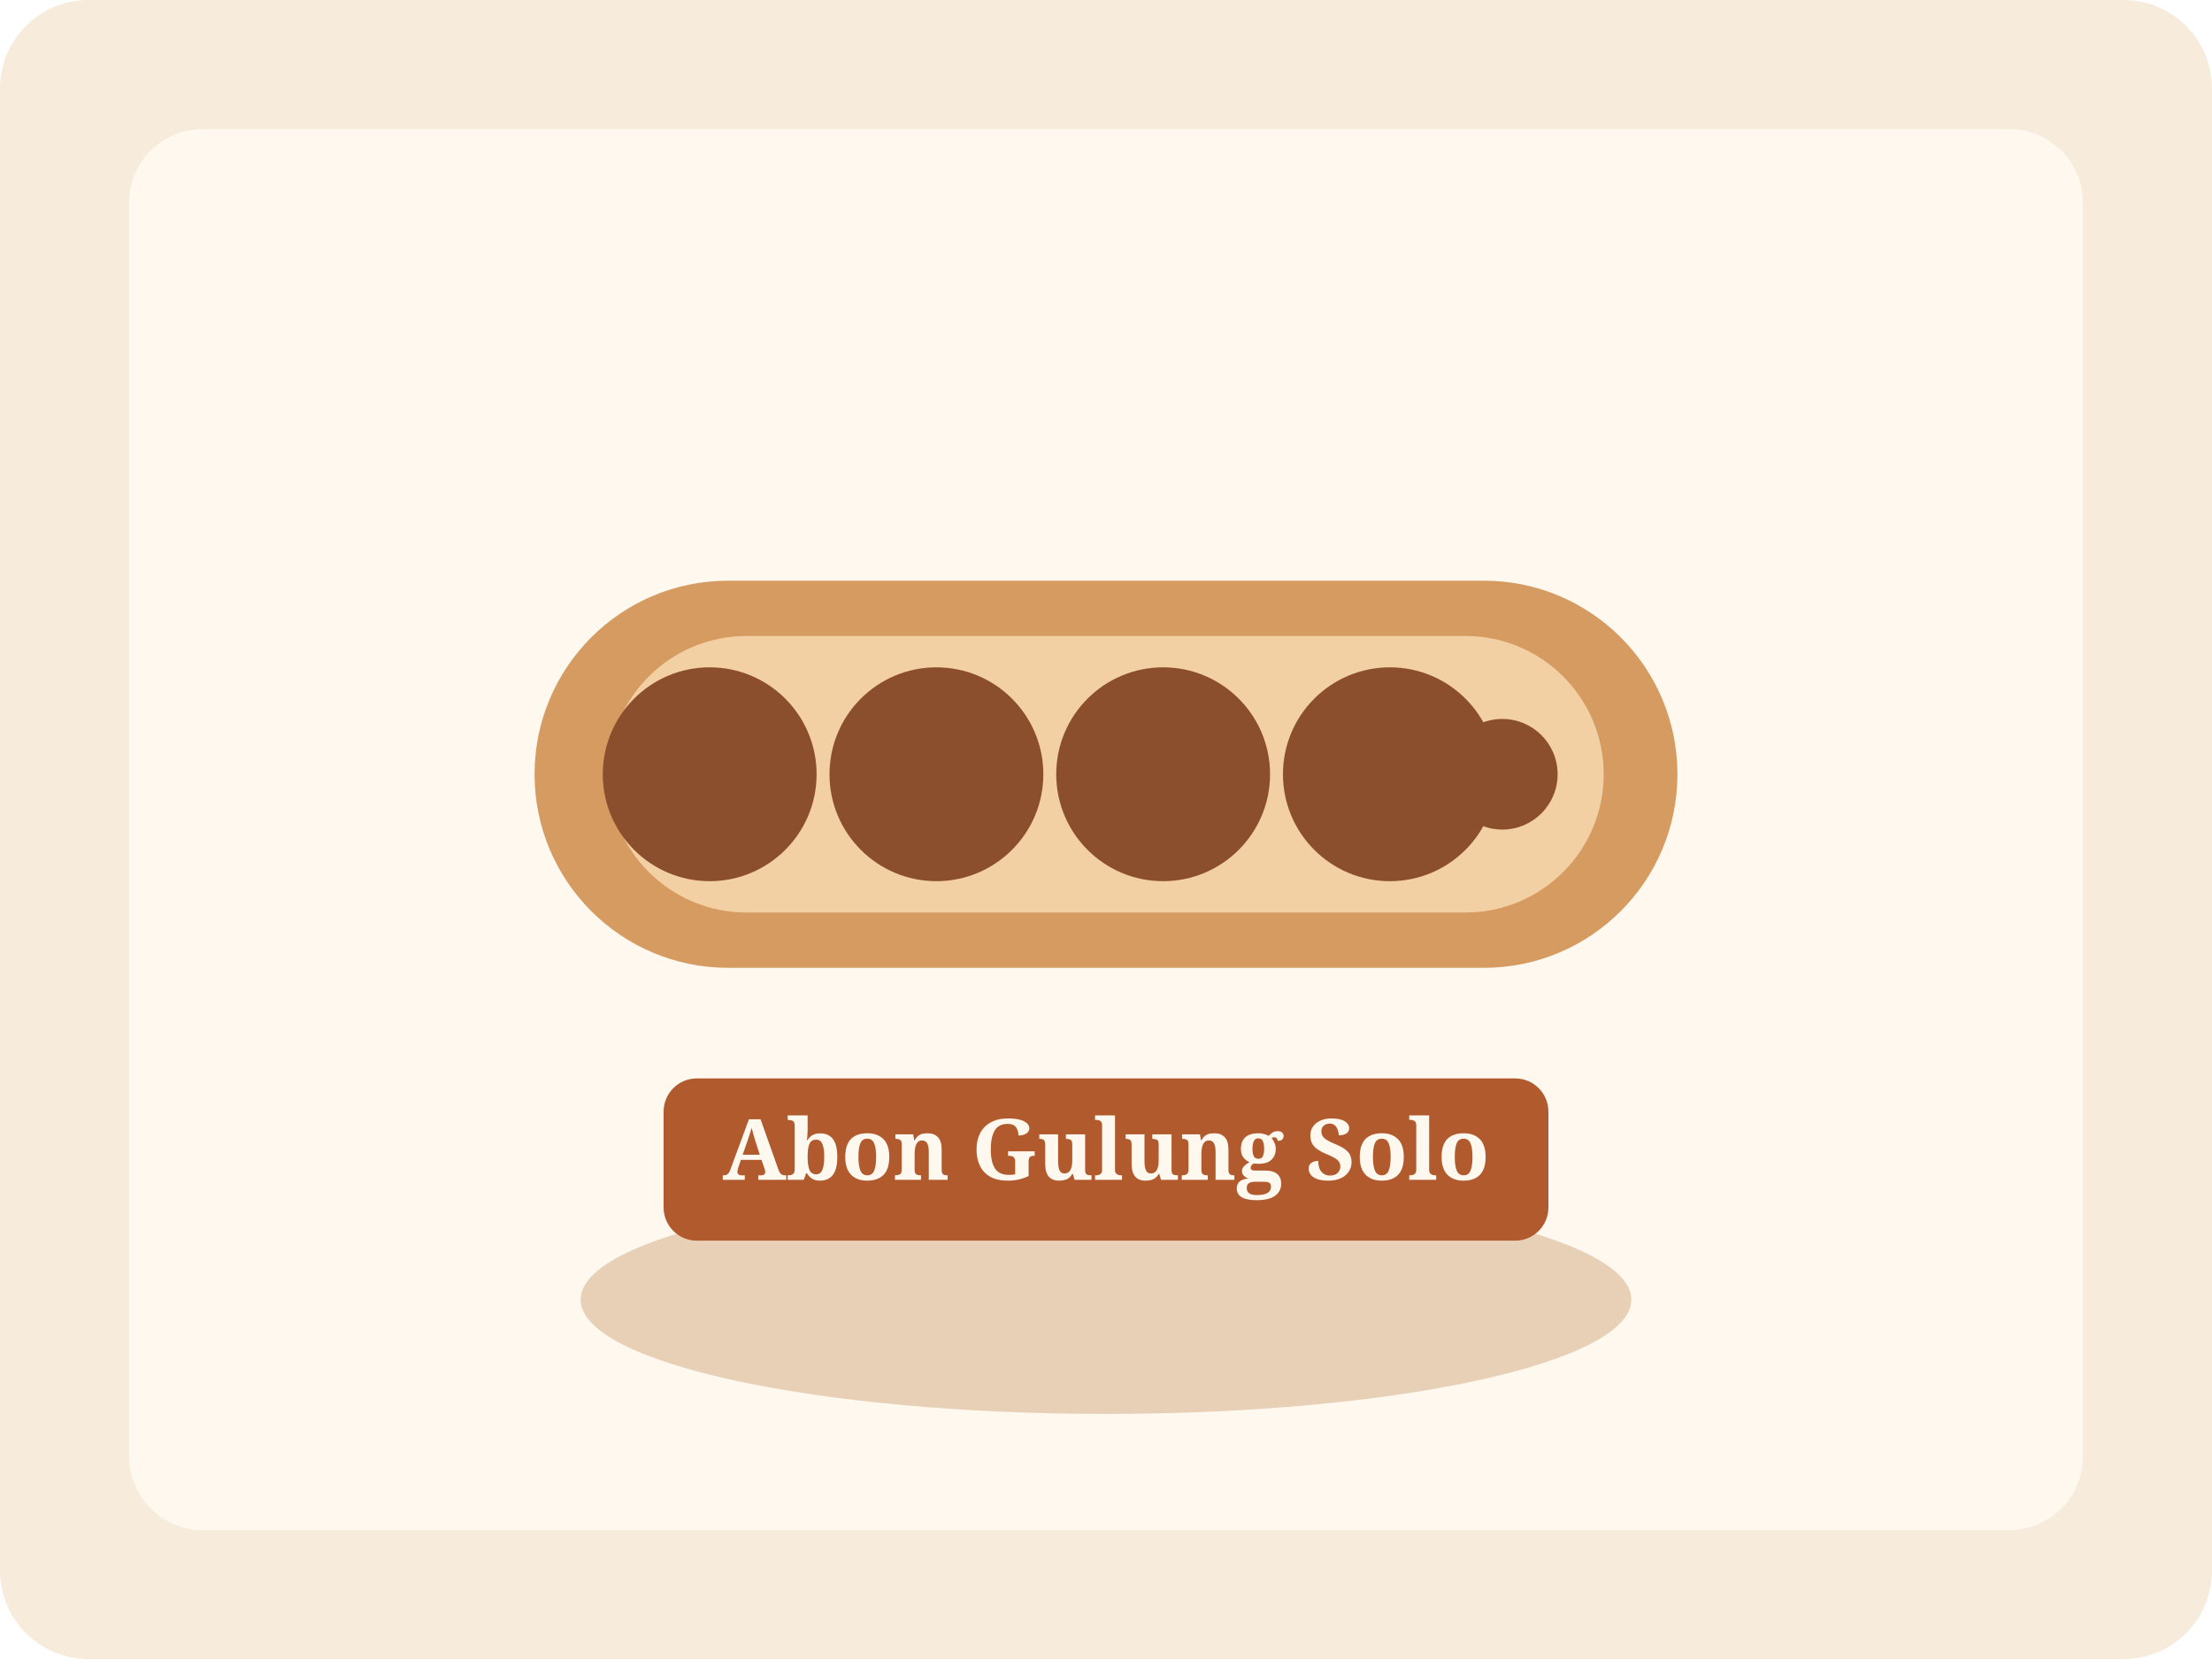
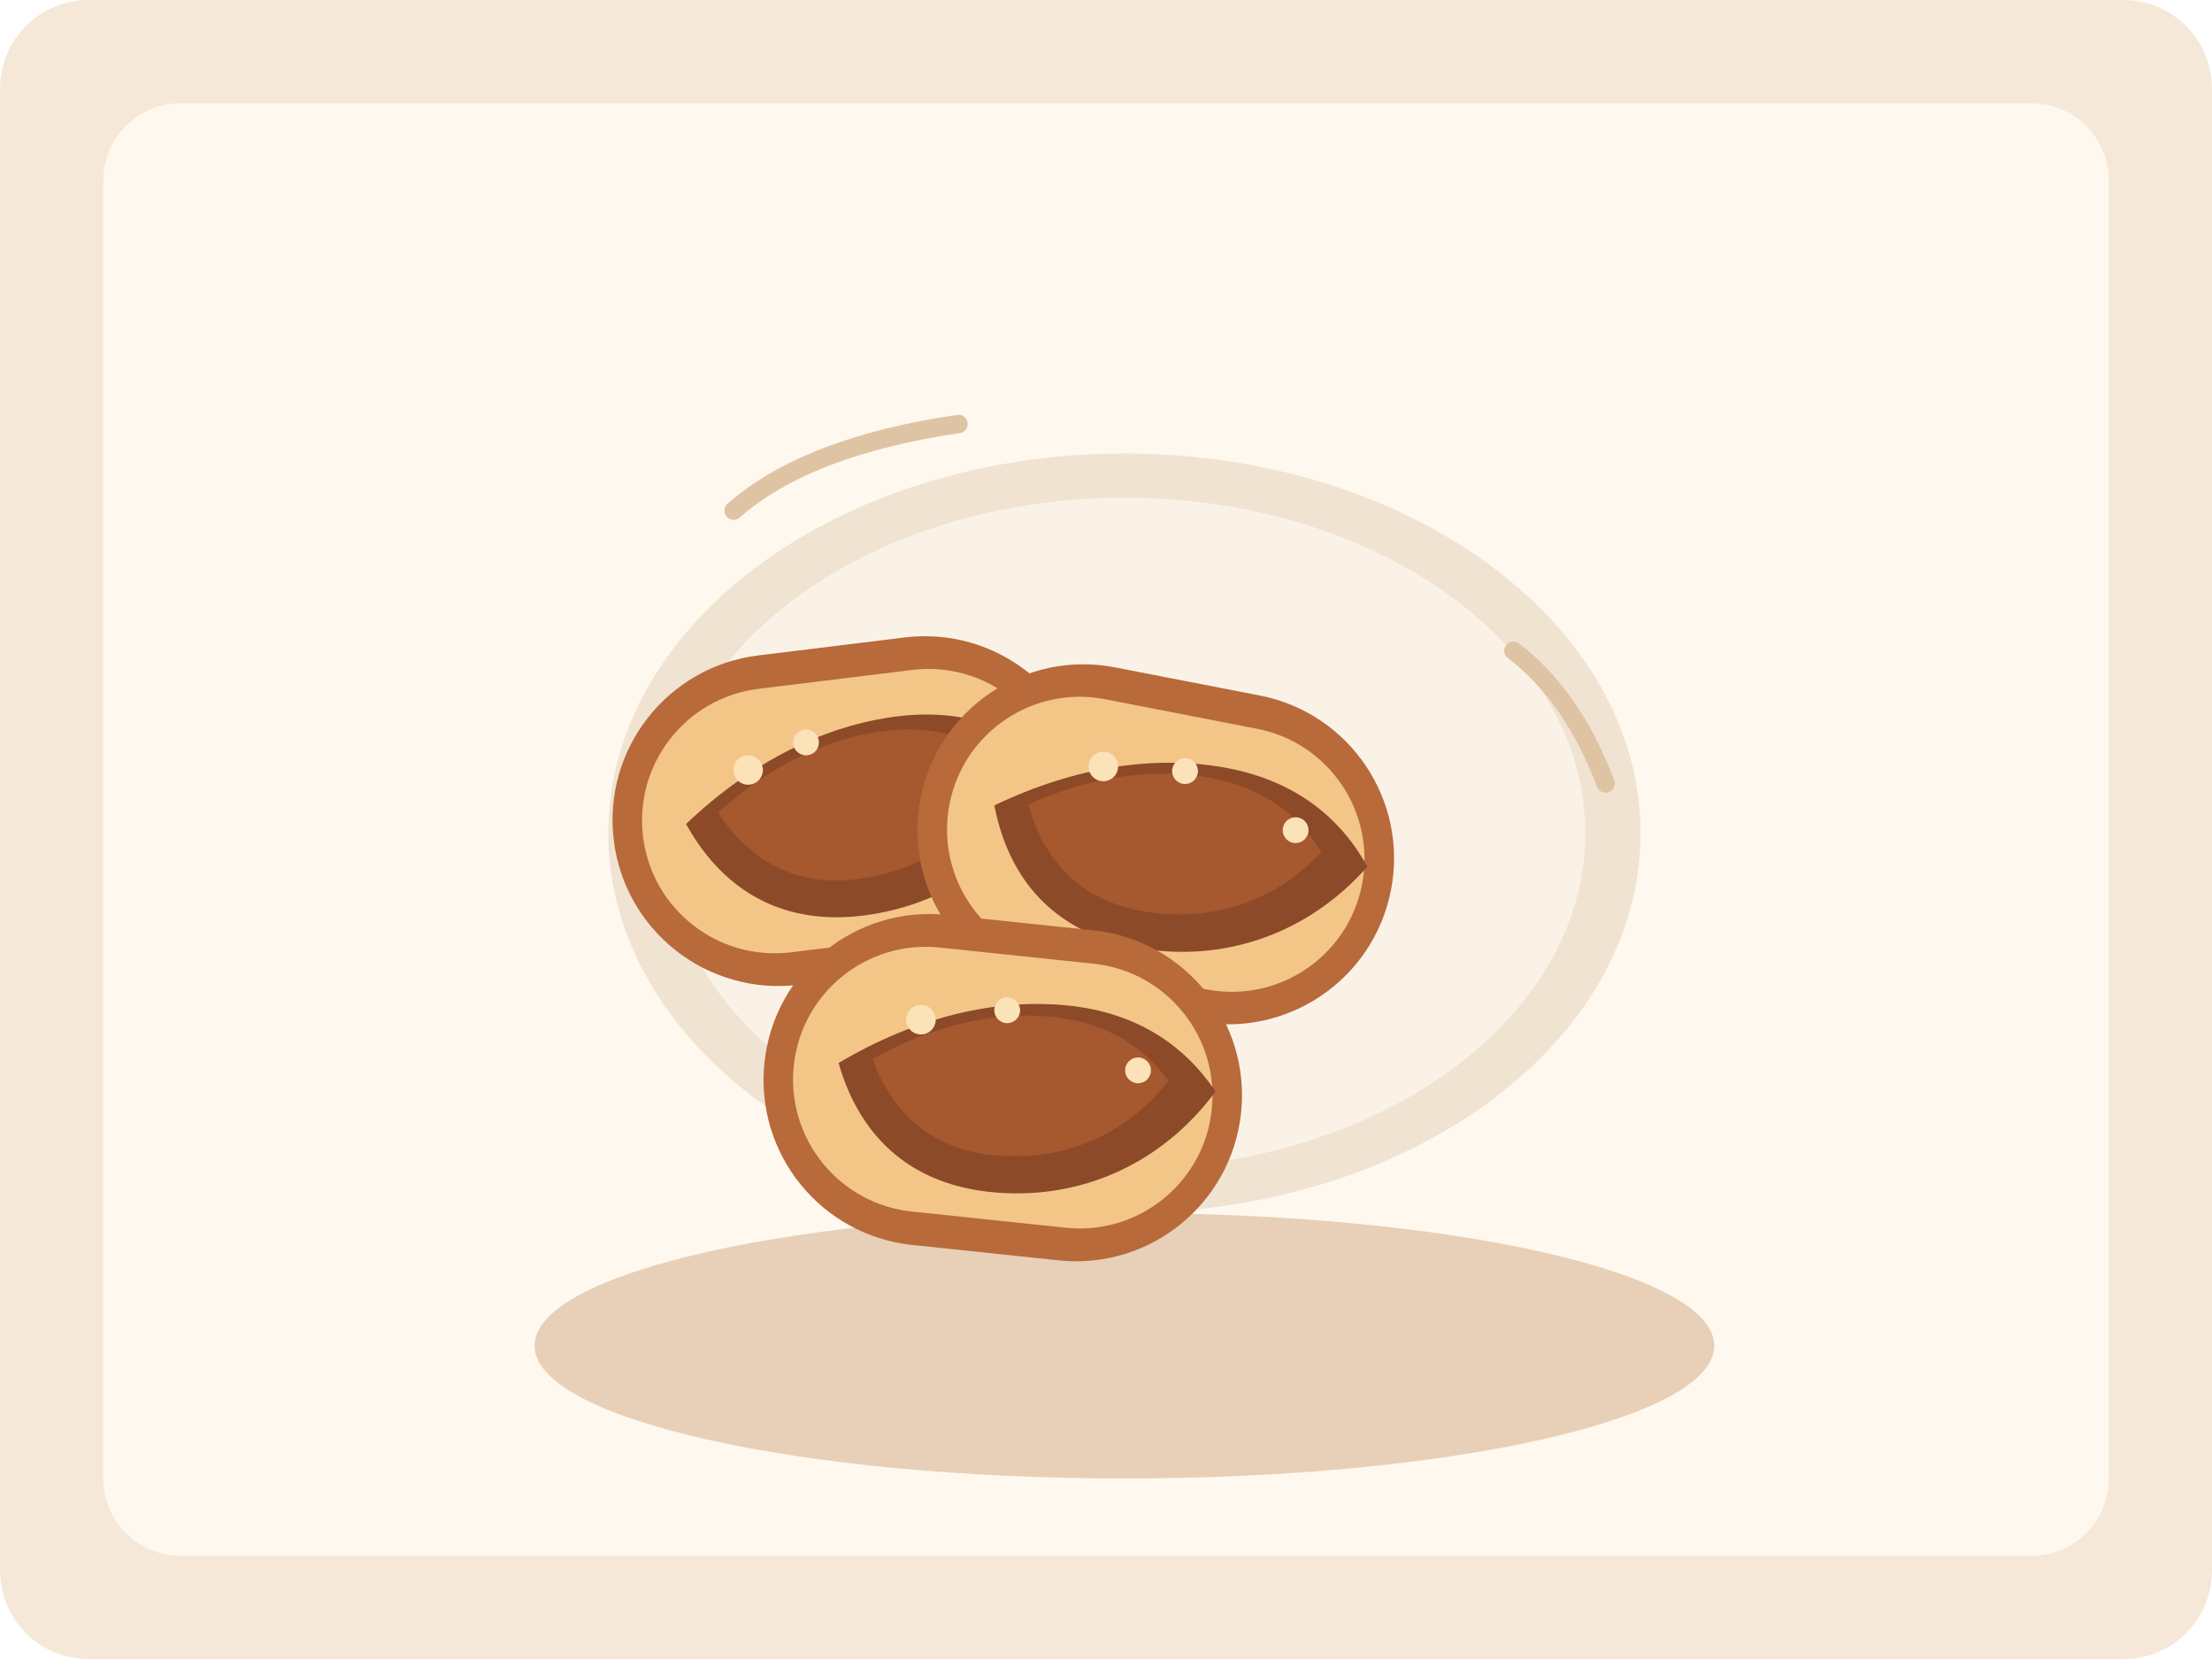
<svg xmlns="http://www.w3.org/2000/svg" width="1200" height="900" viewBox="0 0 1200 900" fill="none">
-   <rect width="1200" height="900" rx="48" fill="#F7EBDC" />
-   <rect x="70" y="70" width="1060" height="760" rx="40" fill="#FFF8EF" />
-   <ellipse cx="600" cy="705" rx="285" ry="62" fill="#E7D0B6" />
-   <rect x="290" y="315" width="620" height="210" rx="105" fill="#D69B61" />
-   <rect x="330" y="345" width="540" height="150" rx="75" fill="#F3D0A3" />
-   <circle cx="385" cy="420" r="58" fill="#8B4F2D" />
-   <circle cx="508" cy="420" r="58" fill="#8B4F2D" />
-   <circle cx="631" cy="420" r="58" fill="#8B4F2D" />
-   <circle cx="754" cy="420" r="58" fill="#8B4F2D" />
-   <circle cx="815" cy="420" r="30" fill="#8B4F2D" />
-   <rect x="360" y="585" width="480" height="88" rx="18" fill="#B15A2E" />
-   <text x="600" y="640" text-anchor="middle" fill="#FFF8EF" font-size="46" font-family="Georgia, serif" font-weight="700">Abon Gulung Solo</text>
+   <rect width="1200" height="900" rx="48" fill="#F5E8D8" />
+   <rect x="56" y="56" width="1088" height="788" rx="42" fill="#FFF8EF" />
+   <ellipse cx="610" cy="730" rx="320" ry="72" fill="#E7D0B7" />
+   <ellipse cx="610" cy="452" rx="280" ry="206" fill="#F0E3D2" />
+   <ellipse cx="610" cy="452" rx="250" ry="182" fill="#FBF2E7" />
+   <g transform="translate(332 278)">
+     <g transform="rotate(-7 130 162)">
+       <rect x="0" y="72" width="260" height="180" rx="90" fill="#B86A3B" />
+       <rect x="16" y="90" width="228" height="144" rx="72" fill="#F3C688" />
+       <path d="M40 158C79 129 121 114 161 114C197 114 225 128 245 152C221 193 179 219 129 219C89 219 57 200 40 158Z" fill="#8C4A29" />
+       <path d="M58 154C89 132 122 121 153 121C181 121 203 131 219 149C199 181 166 199 128 199C99 199 74 186 58 154Z" fill="#A6582F" />
+       <circle cx="77" cy="133" r="8" fill="#FBE2B9" />
+       <circle cx="110" cy="122" r="7" fill="#FBE2B9" />
+       <circle cx="195" cy="133" r="7" fill="#FBE2B9" />
+     </g>
+     <g transform="translate(165 18) rotate(11 130 162)">
+       <rect x="0" y="72" width="260" height="180" rx="90" fill="#B86A3B" />
+       <rect x="16" y="90" width="228" height="144" rx="72" fill="#F3C688" />
+       <path d="M40 158C79 129 121 114 161 114C197 114 225 128 245 152C221 193 179 219 129 219C89 219 57 200 40 158Z" fill="#8C4A29" />
+       <path d="M58 154C89 132 122 121 153 121C181 121 203 131 219 149C199 181 166 199 128 199C99 199 74 186 58 154Z" fill="#A6582F" />
+       <circle cx="94" cy="126" r="8" fill="#FBE2B9" />
+       <circle cx="138" cy="120" r="7" fill="#FBE2B9" />
+       <circle cx="203" cy="140" r="7" fill="#FBE2B9" />
+     </g>
+     <g transform="translate(82 150) rotate(6 130 162)">
+       <rect x="0" y="72" width="260" height="180" rx="90" fill="#B86A3B" />
+       <rect x="16" y="90" width="228" height="144" rx="72" fill="#F3C688" />
+       <path d="M40 158C79 129 121 114 161 114C197 114 225 128 245 152C221 193 179 219 129 219C89 219 57 200 40 158Z" fill="#8C4A29" />
+       <path d="M58 154C89 132 122 121 153 121C181 121 203 131 219 149C199 181 166 199 128 199C99 199 74 186 58 154Z" fill="#A6582F" />
+       <circle cx="82" cy="130" r="8" fill="#FBE2B9" />
+       <circle cx="128" cy="120" r="7" fill="#FBE2B9" />
+       <circle cx="202" cy="145" r="7" fill="#FBE2B9" />
+     </g>
+   </g>
+   <path d="M398 277C424 254 465 238 520 230" stroke="#DFC4A4" stroke-width="10" stroke-linecap="round" />
+   <path d="M821 353C842 369 859 393 871 425" stroke="#DFC4A4" stroke-width="10" stroke-linecap="round" />
</svg>
